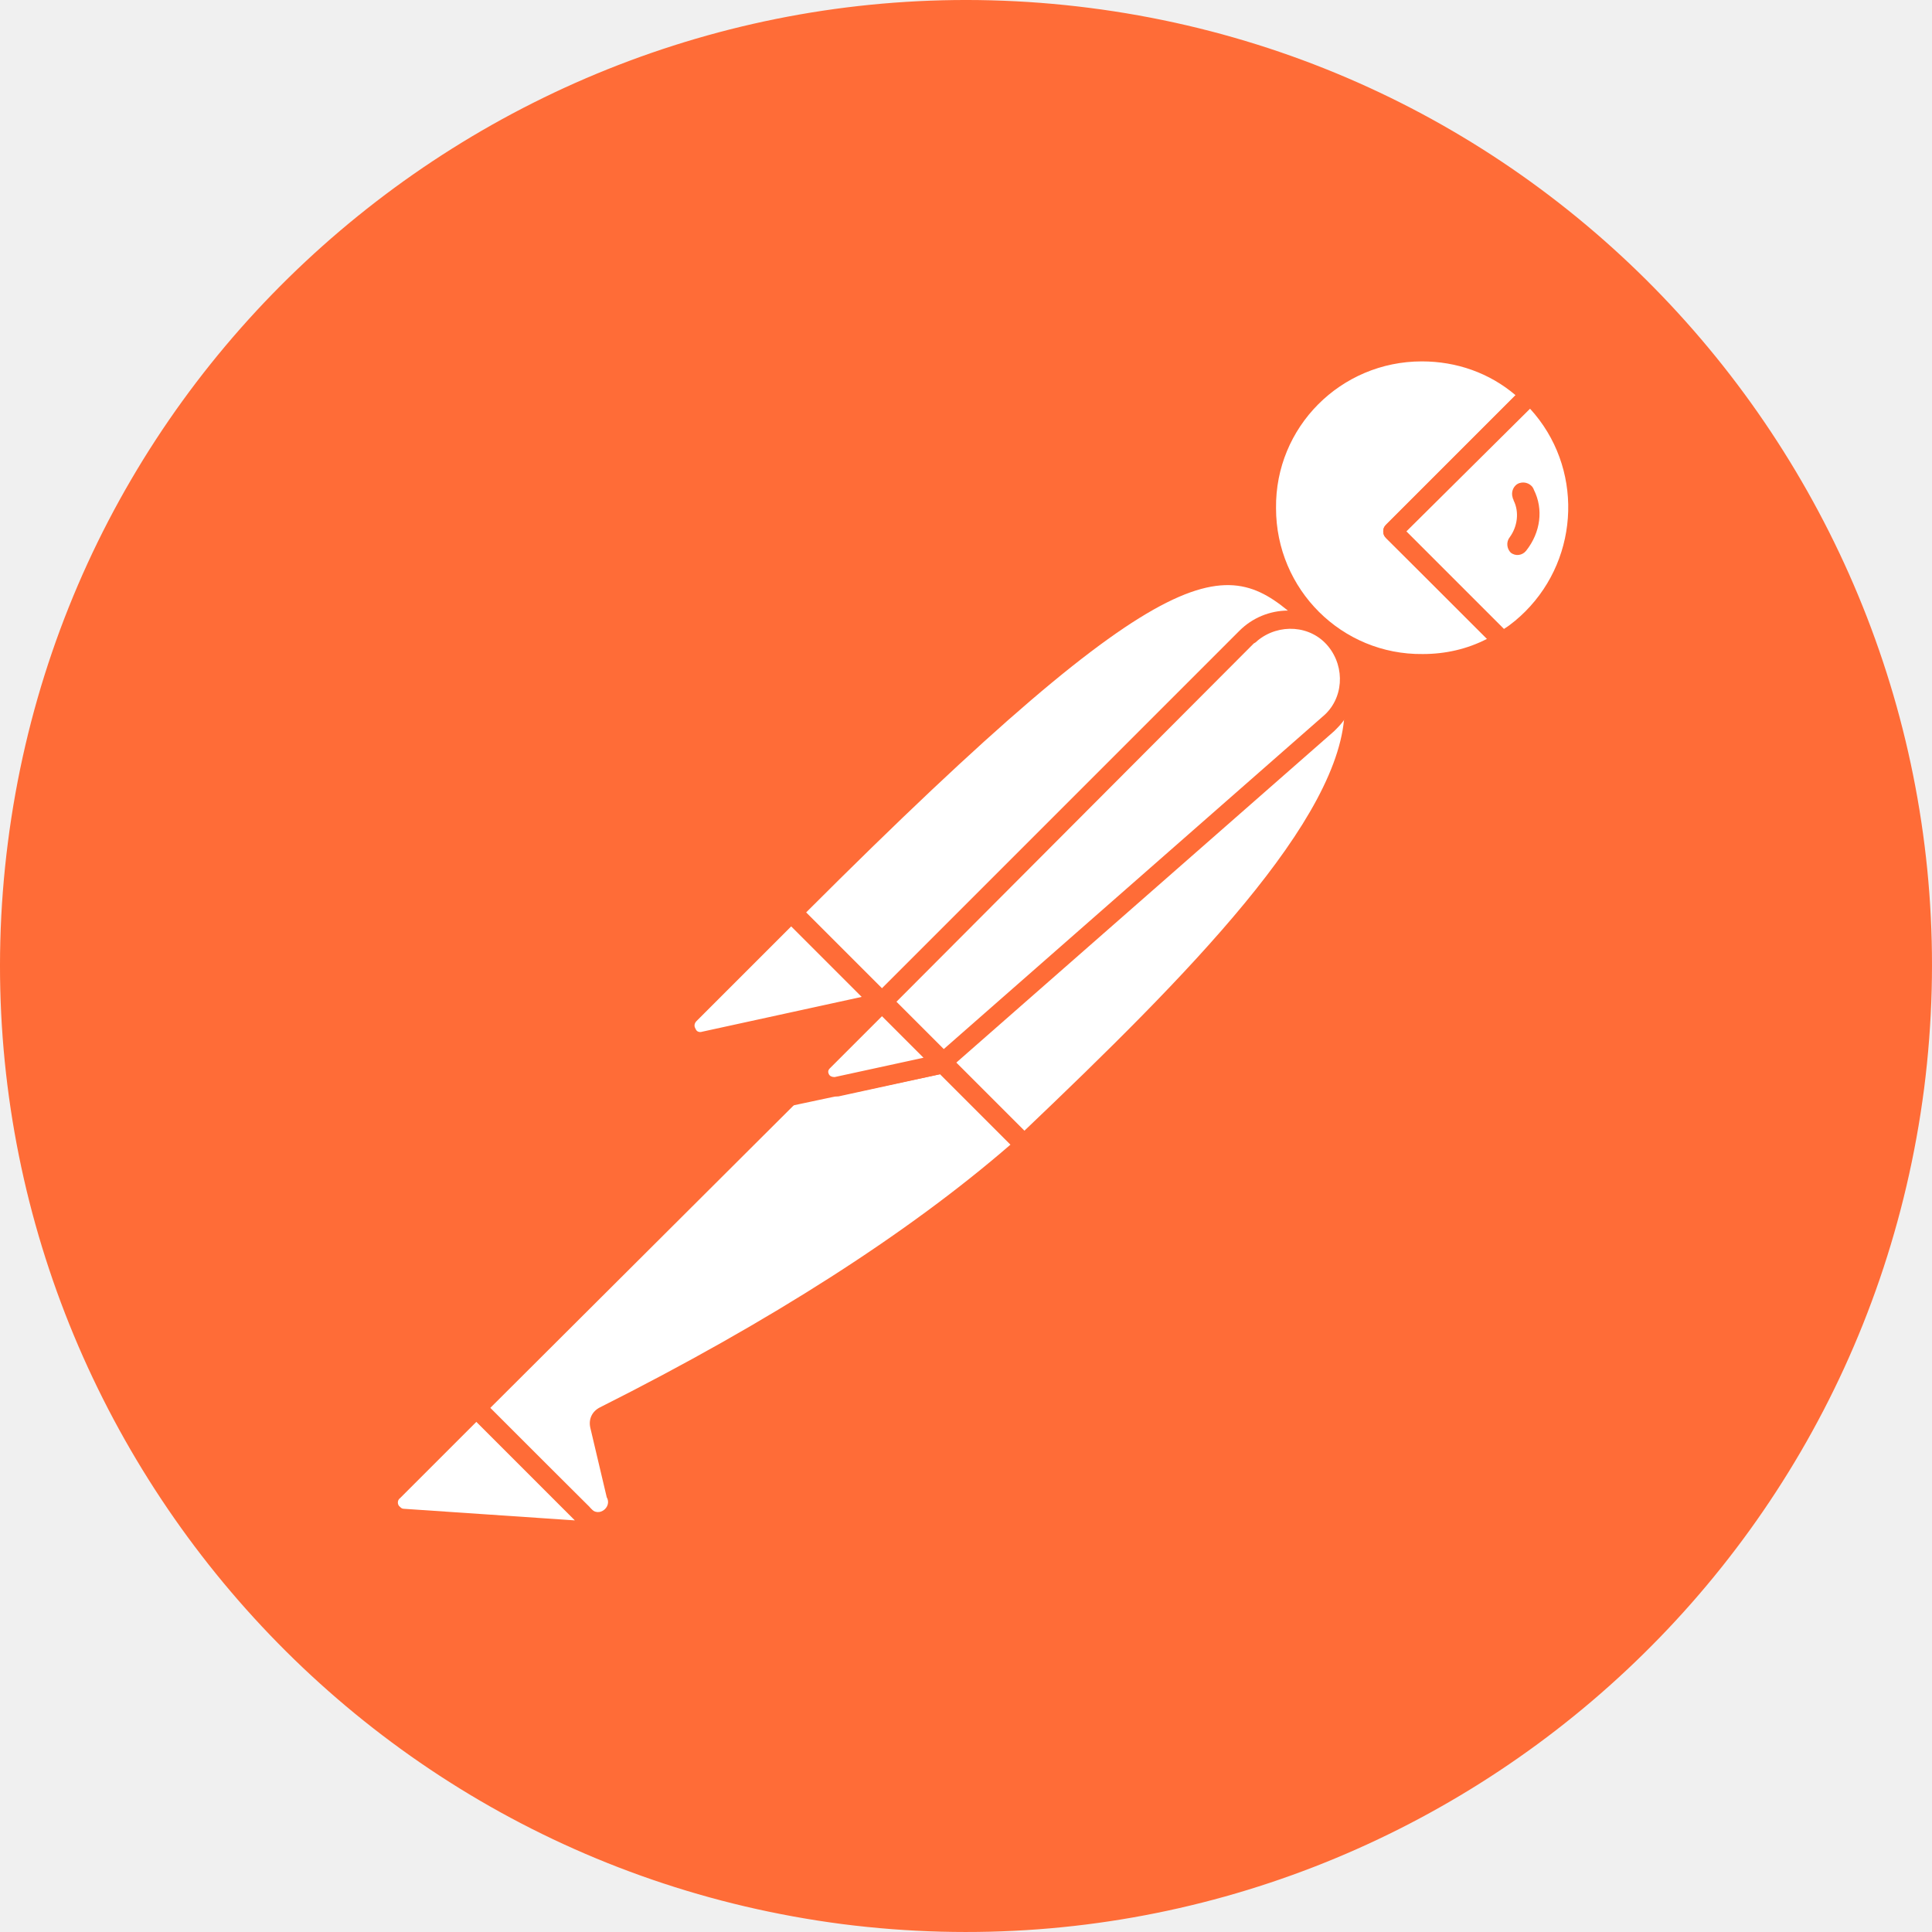
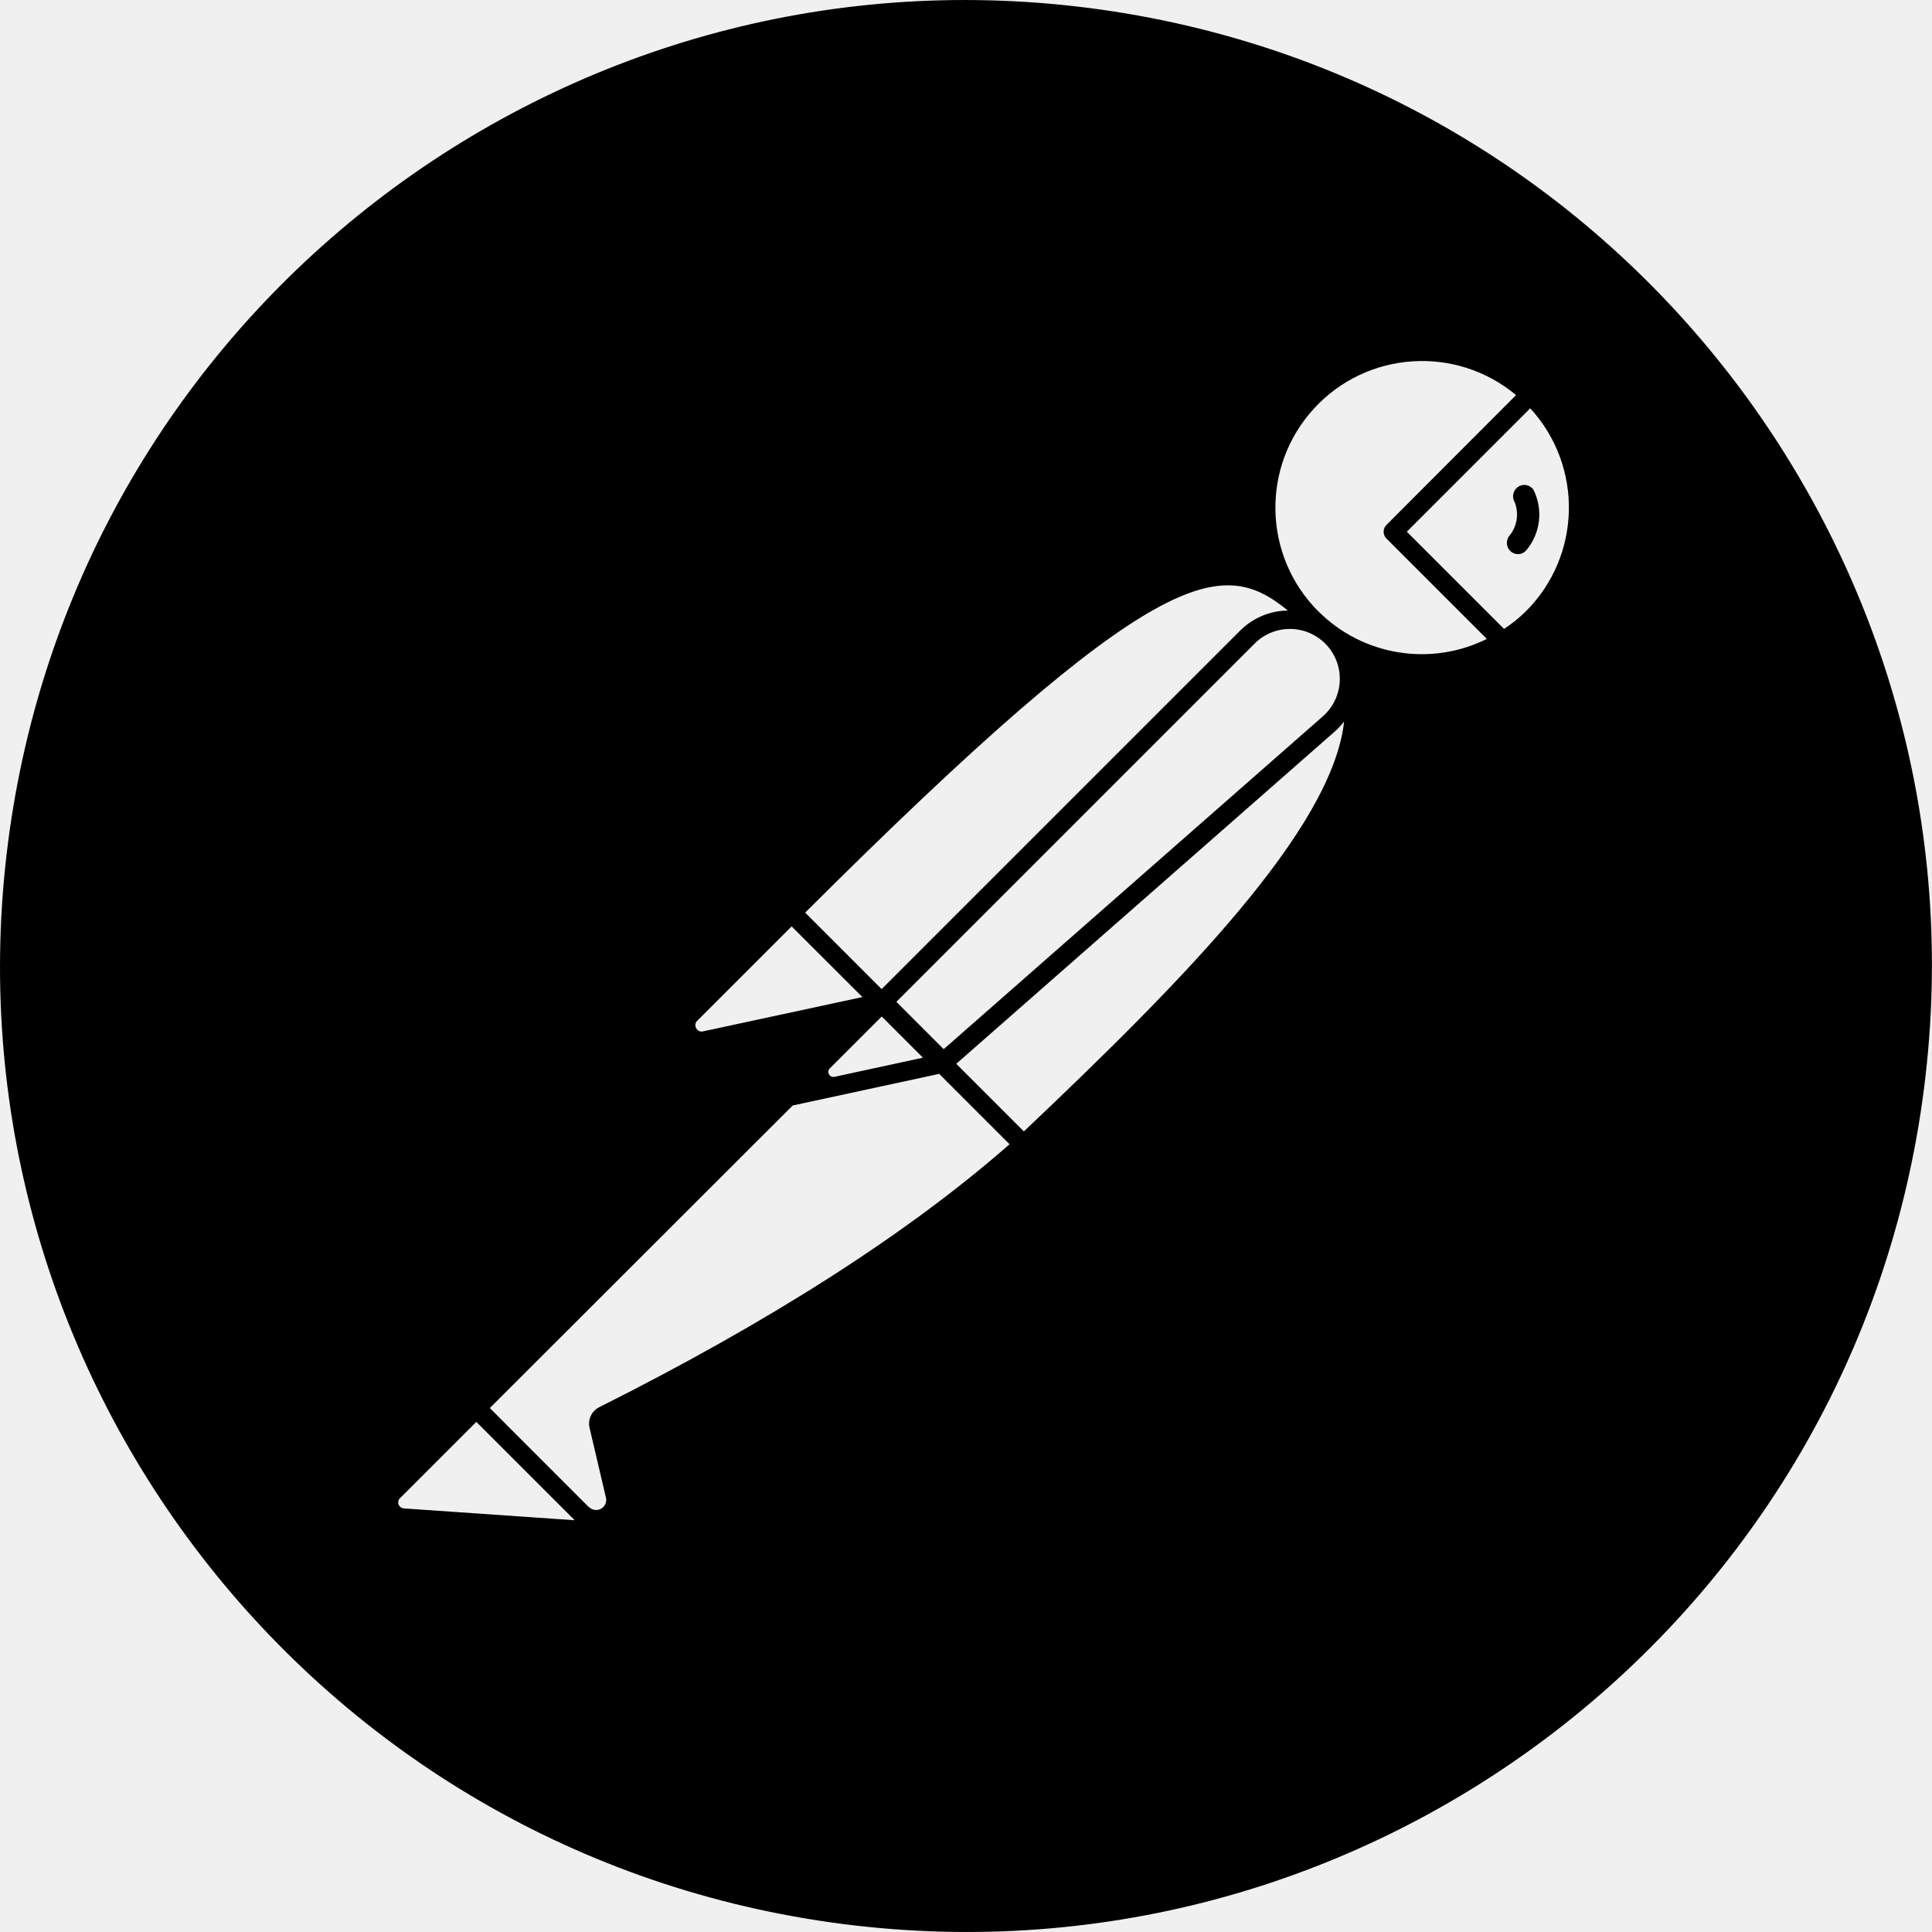
- <svg xmlns="http://www.w3.org/2000/svg" viewBox="0 0 256 256" width="256" height="256" preserveAspectRatio="xMidYMid">
-   <path d="M254.953 144.253c8.959-70.131-40.569-134.248-110.572-143.206C74.378-7.912 10.005 41.616 1.047 111.619c-8.959 70.003 40.569 134.248 110.572 143.334 70.131 8.959 134.248-40.569 143.334-110.7Z" fill="#FF6C37" />
-   <path d="m174.2 82.184-54.007 54.007-15.229-15.23c53.11-53.11 58.358-48.503 69.236-38.777Z" fill="#FFF" />
-   <path d="M120.193 137.47c-.384 0-.64-.128-.895-.384l-15.358-15.229a1.237 1.237 0 0 1 0-1.792c54.007-54.006 59.638-48.887 71.028-38.649.255.256.383.512.383.896s-.128.64-.383.896l-54.007 53.878c-.128.256-.512.384-.768.384Zm-13.437-16.509 13.437 13.438 52.087-52.087c-9.47-8.446-15.87-11.006-65.524 38.65Z" fill="#FF6C37" />
-   <path d="m135.679 151.676-14.718-14.718 54.007-54.006c14.46 14.59-7.167 38.265-39.29 68.724Z" fill="#FFF" />
-   <path d="M135.679 152.956c-.384 0-.64-.128-.896-.384l-14.718-14.718c-.256-.256-.256-.512-.256-.896s.128-.64.384-.895L174.2 82.056a1.237 1.237 0 0 1 1.791 0 15.58 15.58 0 0 1 4.991 11.902c-.256 14.206-16.38 32.25-44.28 58.614-.383.256-.767.384-1.023.384Zm-12.926-15.998c8.19 8.319 11.646 11.646 12.926 12.926 21.5-20.476 42.36-41.464 42.488-55.926.128-3.327-1.152-6.655-3.327-9.214l-52.087 52.214Z" fill="#FF6C37" />
-   <path d="m105.22 121.345 10.878 10.878c.256.256.256.512 0 .768-.128.128-.128.128-.256.128l-22.524 4.863c-1.152.128-2.175-.64-2.431-1.791-.128-.64.128-1.28.512-1.664l13.053-13.054c.256-.256.64-.384.768-.128Z" fill="#FFF" />
-   <path d="M92.934 139.262c-1.92 0-3.327-1.536-3.327-3.455 0-.896.384-1.792 1.024-2.432l13.053-13.054c.768-.64 1.792-.64 2.56 0l10.878 10.878c.768.64.768 1.792 0 2.56-.256.256-.512.384-.896.512l-22.524 4.863c-.256 0-.512.128-.768.128Zm11.902-16.51-12.542 12.543c-.256.256-.383.64-.128 1.024.128.383.512.511.896.383l21.116-4.607-9.342-9.342Z" fill="#FF6C37" />
-   <path d="M202.739 52.238c-8.191-7.935-21.373-7.679-29.307.64-7.935 8.318-7.679 21.372.64 29.306A20.678 20.678 0 0 0 199.155 85l-14.59-14.59 18.174-18.172Z" fill="#FFF" />
-   <path d="M188.405 89.223c-12.158 0-22.012-9.854-22.012-22.012 0-12.158 9.854-22.012 22.012-22.012 5.631 0 11.134 2.176 15.23 6.143.255.256.383.512.383.896s-.128.64-.384.895L186.357 70.41l13.566 13.566c.512.512.512 1.28 0 1.792l-.256.256c-3.327 2.047-7.295 3.199-11.262 3.199Zm0-41.337c-10.75 0-19.452 8.703-19.324 19.453 0 10.75 8.702 19.452 19.452 19.324 2.944 0 5.887-.64 8.575-2.047l-13.438-13.31c-.256-.256-.384-.512-.384-.896s.128-.64.384-.895l17.149-17.15c-3.456-2.943-7.807-4.479-12.414-4.479Z" fill="#FF6C37" />
-   <path d="m203.122 52.622-.255-.256-18.301 18.044 14.461 14.462c1.408-.896 2.816-1.92 3.967-3.072a20.51 20.51 0 0 0 .128-29.178Z" fill="#FFF" />
-   <path d="M199.155 86.28c-.384 0-.64-.128-.896-.384l-14.589-14.59c-.256-.256-.384-.512-.384-.896s.128-.64.384-.895l18.173-18.173a1.237 1.237 0 0 1 1.791 0l.384.256c8.575 8.574 8.575 22.396.128 31.098-1.28 1.28-2.687 2.432-4.223 3.328-.384.128-.64.256-.768.256Zm-12.798-15.87 12.926 12.926c1.024-.64 2.048-1.536 2.816-2.304 7.294-7.294 7.678-19.196.64-26.875L186.357 70.41Z" fill="#FF6C37" />
-   <path d="M176.375 84.488a7.879 7.879 0 0 0-11.134 0l-48.247 48.247 8.063 8.063 51.062-44.792c3.328-2.816 3.584-7.807.768-11.134-.256-.128-.384-.256-.512-.384Z" fill="#FFF" />
-   <path d="M124.929 142.077c-.384 0-.64-.128-.896-.383l-8.063-8.063a1.237 1.237 0 0 1 0-1.792l48.247-48.247a9.115 9.115 0 0 1 12.926 0 9.115 9.115 0 0 1 0 12.926l-.384.384-51.063 44.792c-.128.255-.384.383-.767.383Zm-6.143-9.342 6.27 6.271 50.167-44.024c2.816-2.304 3.072-6.527.768-9.342-2.303-2.816-6.526-3.072-9.342-.768-.128.128-.256.256-.512.384l-47.351 47.48Z" fill="#FF6C37" />
-   <path d="M80.009 187.637c-.512.256-.768.768-.64 1.28l2.175 9.214c.512 1.28-.256 2.816-1.663 3.2-1.024.384-2.176 0-2.816-.768l-14.077-13.95 45.943-45.943 15.87.256 10.75 10.75c-2.56 2.175-18.045 17.149-55.542 35.961Z" fill="#FFF" />
-   <path d="M78.985 202.61c-1.024 0-2.048-.383-2.688-1.151l-13.95-13.95c-.255-.256-.383-.512-.383-.896 0-.383.128-.64.384-.895l45.944-45.944c.256-.256.64-.384.895-.384l15.87.256c.383 0 .64.128.895.384l10.75 10.75c.256.256.384.64.384 1.024s-.128.64-.512.896l-.895.767c-13.566 11.902-31.995 23.804-54.902 35.194l2.175 9.086c.384 1.664-.384 3.456-1.92 4.352-.767.384-1.407.512-2.047.512Zm-14.078-15.997 13.182 13.054c.384.64 1.152.896 1.792.512.64-.384.896-1.152.512-1.792l-2.176-9.214c-.256-1.152.256-2.176 1.28-2.688 22.652-11.39 40.952-23.163 54.39-34.81l-9.47-9.47-14.718-.256-44.792 44.664Z" fill="#FF6C37" />
-   <path d="m52.11 197.62 11.006-11.007 16.38 16.381-26.107-1.791c-1.151-.128-1.92-1.152-1.791-2.304 0-.512.128-1.024.512-1.28Z" fill="#FFF" />
-   <path d="m79.497 204.146-26.236-1.791c-1.92-.128-3.199-1.792-3.071-3.712.128-.768.384-1.535 1.024-2.047L62.22 185.59a1.237 1.237 0 0 1 1.792 0l16.38 16.38c.385.385.512.897.257 1.408-.256.512-.64.768-1.152.768Zm-16.381-15.74-10.11 10.11c-.384.255-.384.895 0 1.151.127.128.255.256.511.256l22.652 1.536-13.053-13.054ZM104.452 146.557c-.768 0-1.28-.64-1.28-1.28 0-.384.128-.64.384-.896l12.414-12.414a1.237 1.237 0 0 1 1.792 0l8.062 8.063c.384.384.512.768.384 1.28-.128.384-.512.767-1.023.895l-20.477 4.352h-.256Zm12.414-11.902-8.446 8.446 13.821-2.943-5.375-5.503Z" fill="#FF6C37" />
-   <path d="m124.8 140.926-14.077 3.071c-1.024.256-2.048-.384-2.303-1.408-.128-.64 0-1.28.511-1.791l7.807-7.807 8.063 7.935Z" fill="#FFF" />
-   <path d="M110.467 145.277a3.168 3.168 0 0 1-3.2-3.2c0-.895.385-1.663.897-2.303l7.806-7.807a1.237 1.237 0 0 1 1.792 0l8.062 8.063c.384.384.512.768.384 1.28-.128.384-.512.767-1.023.895l-14.078 3.072h-.64Zm6.399-10.622-6.91 6.91c-.257.257-.257.512-.129.768s.384.384.768.384l11.774-2.56-5.503-5.502ZM203.25 64.907c-.256-.767-1.151-1.151-1.92-.895-.767.255-1.151 1.151-.895 1.92 0 .127.128.255.128.383.768 1.536.512 3.455-.512 4.863-.512.64-.384 1.536.128 2.048.64.512 1.536.384 2.048-.256 1.92-2.432 2.303-5.503 1.023-8.063Z" fill="#FF6C37" />
+ <svg xmlns="http://www.w3.org/2000/svg" role="img" viewBox="0 0 24 24">
+   <path d="M13.527.099C6.955-.744.942 3.9.099 10.473c-.843 6.572 3.8 12.584 10.373 13.428 6.573.843 12.587-3.801 13.428-10.374C24.744 6.955 20.101.943 13.527.099zm2.471 7.485a.855.855 0 0 0-.593.25l-4.453 4.453-.307-.307-.643-.643c4.389-4.376 5.18-4.418 5.996-3.753zm-4.863 4.861l4.44-4.44a.62.62 0 1 1 .847.903l-4.699 4.125-.588-.588zm.33.694l-1.1.238a.06.06 0 0 1-.067-.032.06.06 0 0 1 .01-.073l.645-.645.512.512zm-2.803-.459l1.172-1.172.879.878-1.979.426a.074.074 0 0 1-.085-.039.072.072 0 0 1 .013-.093zm-3.646 6.058a.076.076 0 0 1-.069-.083.077.077 0 0 1 .022-.046h.002l.946-.946 1.222 1.222-2.123-.147zm2.425-1.256a.228.228 0 0 0-.117.256l.203.865a.125.125 0 0 1-.211.117h-.003l-.934-.934-.294-.295 3.762-3.758 1.82-.393.874.874c-1.255 1.102-2.971 2.201-5.1 3.268zm5.279-3.428h-.002l-.839-.839 4.699-4.125a.952.952 0 0 0 .119-.127c-.148 1.345-2.029 3.245-3.977 5.091zm3.657-6.46l-.003-.002a1.822 1.822 0 0 1 2.459-2.684l-1.61 1.613a.119.119 0 0 0 0 .169l1.247 1.247a1.817 1.817 0 0 1-2.093-.343zm2.578 0a1.714 1.714 0 0 1-.271.218h-.001l-1.207-1.207 1.533-1.533c.661.72.637 1.832-.054 2.522zM18.855 6.05a.143.143 0 0 0-.053.157.416.416 0 0 1-.053.45.14.14 0 0 0 .023.197.141.141 0 0 0 .084.03.14.14 0 0 0 .106-.05.691.691 0 0 0 .087-.751.138.138 0 0 0-.194-.033z" />
</svg>
